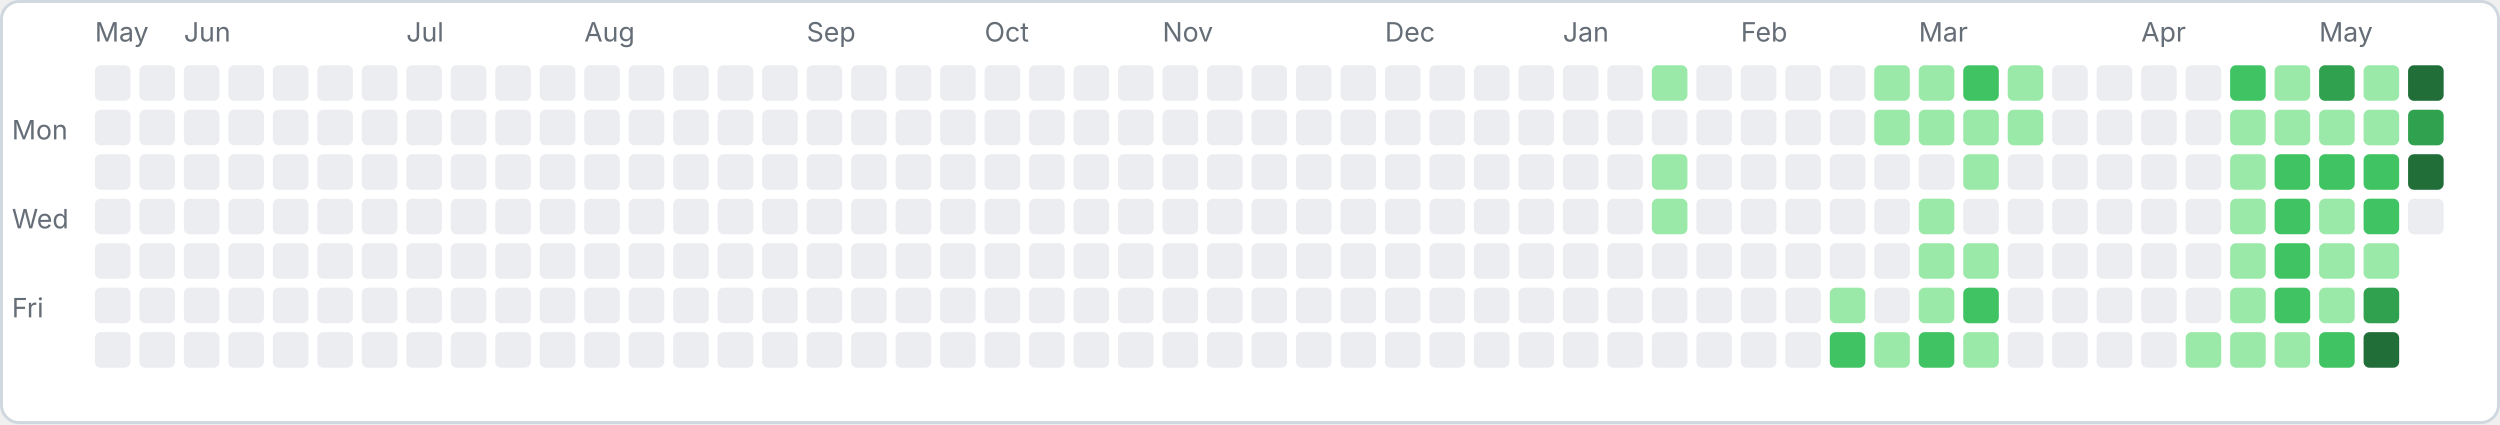
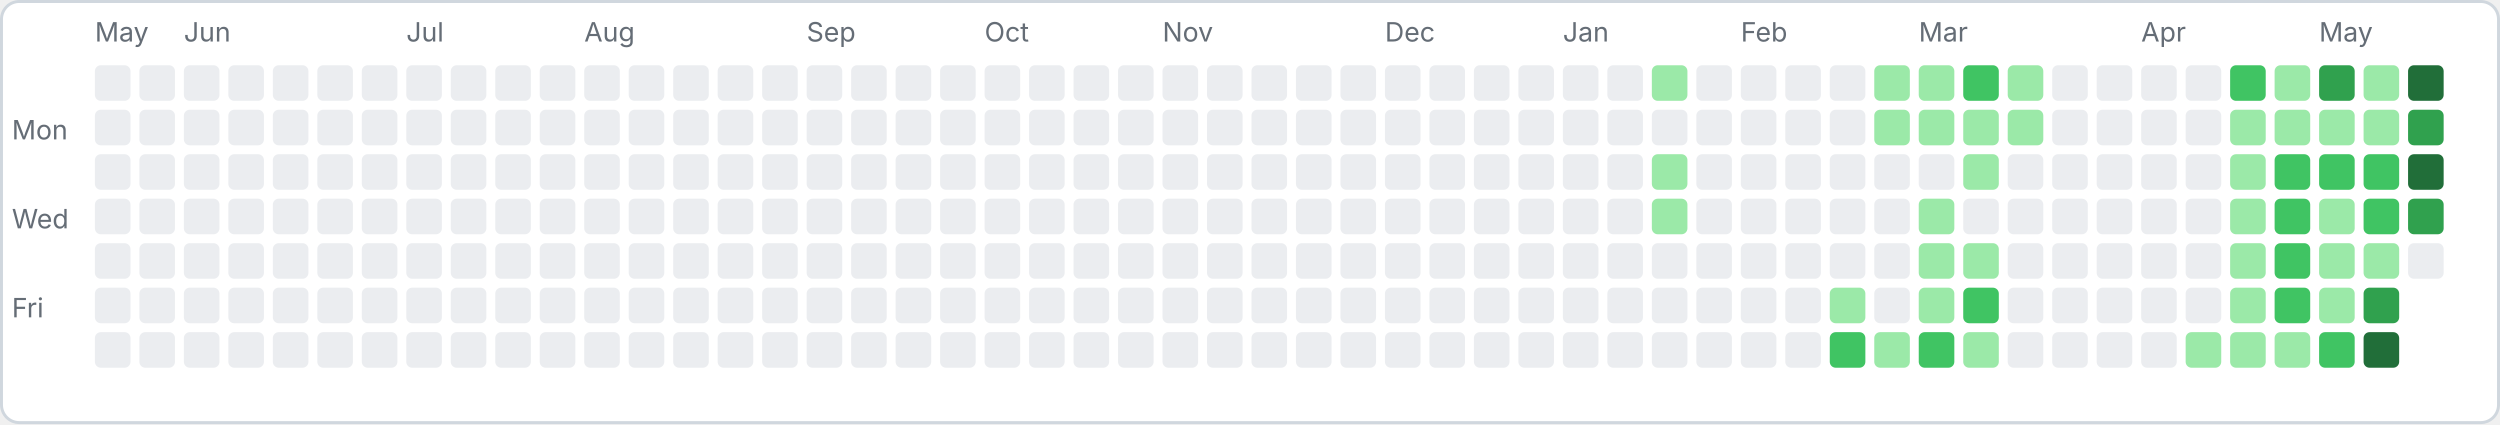
<svg xmlns="http://www.w3.org/2000/svg" width="843" height="143" viewBox="0 0 843 143">
  <rect x="0.5" y="0.5" width="842" height="142" rx="6" fill="#ffffff" stroke="#d0d7de" />
  <text x="4" y="47" font-family="-apple-system,sans-serif" font-size="9" fill="#656d76">Mon</text>
  <text x="4" y="77" font-family="-apple-system,sans-serif" font-size="9" fill="#656d76">Wed</text>
  <text x="4" y="107" font-family="-apple-system,sans-serif" font-size="9" fill="#656d76">Fri</text>
  <rect x="32" y="22" width="12" height="12" rx="2" fill="#ebedf0" />
  <rect x="32" y="37" width="12" height="12" rx="2" fill="#ebedf0" />
  <rect x="32" y="52" width="12" height="12" rx="2" fill="#ebedf0" />
  <rect x="32" y="67" width="12" height="12" rx="2" fill="#ebedf0" />
  <rect x="32" y="82" width="12" height="12" rx="2" fill="#ebedf0" />
  <rect x="32" y="97" width="12" height="12" rx="2" fill="#ebedf0" />
  <rect x="32" y="112" width="12" height="12" rx="2" fill="#ebedf0" />
  <text x="32" y="14" font-family="-apple-system,sans-serif" font-size="9" fill="#656d76">May</text>
  <rect x="47" y="22" width="12" height="12" rx="2" fill="#ebedf0" />
  <rect x="47" y="37" width="12" height="12" rx="2" fill="#ebedf0" />
  <rect x="47" y="52" width="12" height="12" rx="2" fill="#ebedf0" />
  <rect x="47" y="67" width="12" height="12" rx="2" fill="#ebedf0" />
  <rect x="47" y="82" width="12" height="12" rx="2" fill="#ebedf0" />
  <rect x="47" y="97" width="12" height="12" rx="2" fill="#ebedf0" />
  <rect x="47" y="112" width="12" height="12" rx="2" fill="#ebedf0" />
  <rect x="62" y="22" width="12" height="12" rx="2" fill="#ebedf0" />
  <rect x="62" y="37" width="12" height="12" rx="2" fill="#ebedf0" />
  <rect x="62" y="52" width="12" height="12" rx="2" fill="#ebedf0" />
  <rect x="62" y="67" width="12" height="12" rx="2" fill="#ebedf0" />
  <rect x="62" y="82" width="12" height="12" rx="2" fill="#ebedf0" />
  <rect x="62" y="97" width="12" height="12" rx="2" fill="#ebedf0" />
  <rect x="62" y="112" width="12" height="12" rx="2" fill="#ebedf0" />
  <text x="62" y="14" font-family="-apple-system,sans-serif" font-size="9" fill="#656d76">Jun</text>
  <rect x="77" y="22" width="12" height="12" rx="2" fill="#ebedf0" />
  <rect x="77" y="37" width="12" height="12" rx="2" fill="#ebedf0" />
  <rect x="77" y="52" width="12" height="12" rx="2" fill="#ebedf0" />
  <rect x="77" y="67" width="12" height="12" rx="2" fill="#ebedf0" />
  <rect x="77" y="82" width="12" height="12" rx="2" fill="#ebedf0" />
  <rect x="77" y="97" width="12" height="12" rx="2" fill="#ebedf0" />
  <rect x="77" y="112" width="12" height="12" rx="2" fill="#ebedf0" />
  <rect x="92" y="22" width="12" height="12" rx="2" fill="#ebedf0" />
  <rect x="92" y="37" width="12" height="12" rx="2" fill="#ebedf0" />
  <rect x="92" y="52" width="12" height="12" rx="2" fill="#ebedf0" />
  <rect x="92" y="67" width="12" height="12" rx="2" fill="#ebedf0" />
  <rect x="92" y="82" width="12" height="12" rx="2" fill="#ebedf0" />
  <rect x="92" y="97" width="12" height="12" rx="2" fill="#ebedf0" />
  <rect x="92" y="112" width="12" height="12" rx="2" fill="#ebedf0" />
  <rect x="107" y="22" width="12" height="12" rx="2" fill="#ebedf0" />
  <rect x="107" y="37" width="12" height="12" rx="2" fill="#ebedf0" />
  <rect x="107" y="52" width="12" height="12" rx="2" fill="#ebedf0" />
  <rect x="107" y="67" width="12" height="12" rx="2" fill="#ebedf0" />
  <rect x="107" y="82" width="12" height="12" rx="2" fill="#ebedf0" />
  <rect x="107" y="97" width="12" height="12" rx="2" fill="#ebedf0" />
  <rect x="107" y="112" width="12" height="12" rx="2" fill="#ebedf0" />
  <rect x="122" y="22" width="12" height="12" rx="2" fill="#ebedf0" />
  <rect x="122" y="37" width="12" height="12" rx="2" fill="#ebedf0" />
  <rect x="122" y="52" width="12" height="12" rx="2" fill="#ebedf0" />
  <rect x="122" y="67" width="12" height="12" rx="2" fill="#ebedf0" />
  <rect x="122" y="82" width="12" height="12" rx="2" fill="#ebedf0" />
  <rect x="122" y="97" width="12" height="12" rx="2" fill="#ebedf0" />
  <rect x="122" y="112" width="12" height="12" rx="2" fill="#ebedf0" />
  <rect x="137" y="22" width="12" height="12" rx="2" fill="#ebedf0" />
  <rect x="137" y="37" width="12" height="12" rx="2" fill="#ebedf0" />
  <rect x="137" y="52" width="12" height="12" rx="2" fill="#ebedf0" />
  <rect x="137" y="67" width="12" height="12" rx="2" fill="#ebedf0" />
  <rect x="137" y="82" width="12" height="12" rx="2" fill="#ebedf0" />
  <rect x="137" y="97" width="12" height="12" rx="2" fill="#ebedf0" />
  <rect x="137" y="112" width="12" height="12" rx="2" fill="#ebedf0" />
  <text x="137" y="14" font-family="-apple-system,sans-serif" font-size="9" fill="#656d76">Jul</text>
  <rect x="152" y="22" width="12" height="12" rx="2" fill="#ebedf0" />
  <rect x="152" y="37" width="12" height="12" rx="2" fill="#ebedf0" />
  <rect x="152" y="52" width="12" height="12" rx="2" fill="#ebedf0" />
  <rect x="152" y="67" width="12" height="12" rx="2" fill="#ebedf0" />
  <rect x="152" y="82" width="12" height="12" rx="2" fill="#ebedf0" />
  <rect x="152" y="97" width="12" height="12" rx="2" fill="#ebedf0" />
  <rect x="152" y="112" width="12" height="12" rx="2" fill="#ebedf0" />
  <rect x="167" y="22" width="12" height="12" rx="2" fill="#ebedf0" />
  <rect x="167" y="37" width="12" height="12" rx="2" fill="#ebedf0" />
  <rect x="167" y="52" width="12" height="12" rx="2" fill="#ebedf0" />
  <rect x="167" y="67" width="12" height="12" rx="2" fill="#ebedf0" />
  <rect x="167" y="82" width="12" height="12" rx="2" fill="#ebedf0" />
  <rect x="167" y="97" width="12" height="12" rx="2" fill="#ebedf0" />
  <rect x="167" y="112" width="12" height="12" rx="2" fill="#ebedf0" />
  <rect x="182" y="22" width="12" height="12" rx="2" fill="#ebedf0" />
  <rect x="182" y="37" width="12" height="12" rx="2" fill="#ebedf0" />
  <rect x="182" y="52" width="12" height="12" rx="2" fill="#ebedf0" />
  <rect x="182" y="67" width="12" height="12" rx="2" fill="#ebedf0" />
  <rect x="182" y="82" width="12" height="12" rx="2" fill="#ebedf0" />
  <rect x="182" y="97" width="12" height="12" rx="2" fill="#ebedf0" />
  <rect x="182" y="112" width="12" height="12" rx="2" fill="#ebedf0" />
  <rect x="197" y="22" width="12" height="12" rx="2" fill="#ebedf0" />
  <rect x="197" y="37" width="12" height="12" rx="2" fill="#ebedf0" />
  <rect x="197" y="52" width="12" height="12" rx="2" fill="#ebedf0" />
  <rect x="197" y="67" width="12" height="12" rx="2" fill="#ebedf0" />
  <rect x="197" y="82" width="12" height="12" rx="2" fill="#ebedf0" />
  <rect x="197" y="97" width="12" height="12" rx="2" fill="#ebedf0" />
  <rect x="197" y="112" width="12" height="12" rx="2" fill="#ebedf0" />
  <text x="197" y="14" font-family="-apple-system,sans-serif" font-size="9" fill="#656d76">Aug</text>
  <rect x="212" y="22" width="12" height="12" rx="2" fill="#ebedf0" />
  <rect x="212" y="37" width="12" height="12" rx="2" fill="#ebedf0" />
  <rect x="212" y="52" width="12" height="12" rx="2" fill="#ebedf0" />
  <rect x="212" y="67" width="12" height="12" rx="2" fill="#ebedf0" />
  <rect x="212" y="82" width="12" height="12" rx="2" fill="#ebedf0" />
  <rect x="212" y="97" width="12" height="12" rx="2" fill="#ebedf0" />
  <rect x="212" y="112" width="12" height="12" rx="2" fill="#ebedf0" />
  <rect x="227" y="22" width="12" height="12" rx="2" fill="#ebedf0" />
  <rect x="227" y="37" width="12" height="12" rx="2" fill="#ebedf0" />
  <rect x="227" y="52" width="12" height="12" rx="2" fill="#ebedf0" />
  <rect x="227" y="67" width="12" height="12" rx="2" fill="#ebedf0" />
  <rect x="227" y="82" width="12" height="12" rx="2" fill="#ebedf0" />
  <rect x="227" y="97" width="12" height="12" rx="2" fill="#ebedf0" />
  <rect x="227" y="112" width="12" height="12" rx="2" fill="#ebedf0" />
  <rect x="242" y="22" width="12" height="12" rx="2" fill="#ebedf0" />
  <rect x="242" y="37" width="12" height="12" rx="2" fill="#ebedf0" />
  <rect x="242" y="52" width="12" height="12" rx="2" fill="#ebedf0" />
  <rect x="242" y="67" width="12" height="12" rx="2" fill="#ebedf0" />
  <rect x="242" y="82" width="12" height="12" rx="2" fill="#ebedf0" />
  <rect x="242" y="97" width="12" height="12" rx="2" fill="#ebedf0" />
  <rect x="242" y="112" width="12" height="12" rx="2" fill="#ebedf0" />
  <rect x="257" y="22" width="12" height="12" rx="2" fill="#ebedf0" />
  <rect x="257" y="37" width="12" height="12" rx="2" fill="#ebedf0" />
  <rect x="257" y="52" width="12" height="12" rx="2" fill="#ebedf0" />
  <rect x="257" y="67" width="12" height="12" rx="2" fill="#ebedf0" />
  <rect x="257" y="82" width="12" height="12" rx="2" fill="#ebedf0" />
  <rect x="257" y="97" width="12" height="12" rx="2" fill="#ebedf0" />
  <rect x="257" y="112" width="12" height="12" rx="2" fill="#ebedf0" />
  <rect x="272" y="22" width="12" height="12" rx="2" fill="#ebedf0" />
  <rect x="272" y="37" width="12" height="12" rx="2" fill="#ebedf0" />
  <rect x="272" y="52" width="12" height="12" rx="2" fill="#ebedf0" />
  <rect x="272" y="67" width="12" height="12" rx="2" fill="#ebedf0" />
  <rect x="272" y="82" width="12" height="12" rx="2" fill="#ebedf0" />
  <rect x="272" y="97" width="12" height="12" rx="2" fill="#ebedf0" />
  <rect x="272" y="112" width="12" height="12" rx="2" fill="#ebedf0" />
  <text x="272" y="14" font-family="-apple-system,sans-serif" font-size="9" fill="#656d76">Sep</text>
  <rect x="287" y="22" width="12" height="12" rx="2" fill="#ebedf0" />
  <rect x="287" y="37" width="12" height="12" rx="2" fill="#ebedf0" />
  <rect x="287" y="52" width="12" height="12" rx="2" fill="#ebedf0" />
  <rect x="287" y="67" width="12" height="12" rx="2" fill="#ebedf0" />
  <rect x="287" y="82" width="12" height="12" rx="2" fill="#ebedf0" />
  <rect x="287" y="97" width="12" height="12" rx="2" fill="#ebedf0" />
  <rect x="287" y="112" width="12" height="12" rx="2" fill="#ebedf0" />
  <rect x="302" y="22" width="12" height="12" rx="2" fill="#ebedf0" />
  <rect x="302" y="37" width="12" height="12" rx="2" fill="#ebedf0" />
  <rect x="302" y="52" width="12" height="12" rx="2" fill="#ebedf0" />
  <rect x="302" y="67" width="12" height="12" rx="2" fill="#ebedf0" />
  <rect x="302" y="82" width="12" height="12" rx="2" fill="#ebedf0" />
  <rect x="302" y="97" width="12" height="12" rx="2" fill="#ebedf0" />
  <rect x="302" y="112" width="12" height="12" rx="2" fill="#ebedf0" />
  <rect x="317" y="22" width="12" height="12" rx="2" fill="#ebedf0" />
  <rect x="317" y="37" width="12" height="12" rx="2" fill="#ebedf0" />
  <rect x="317" y="52" width="12" height="12" rx="2" fill="#ebedf0" />
  <rect x="317" y="67" width="12" height="12" rx="2" fill="#ebedf0" />
  <rect x="317" y="82" width="12" height="12" rx="2" fill="#ebedf0" />
  <rect x="317" y="97" width="12" height="12" rx="2" fill="#ebedf0" />
  <rect x="317" y="112" width="12" height="12" rx="2" fill="#ebedf0" />
  <rect x="332" y="22" width="12" height="12" rx="2" fill="#ebedf0" />
  <rect x="332" y="37" width="12" height="12" rx="2" fill="#ebedf0" />
  <rect x="332" y="52" width="12" height="12" rx="2" fill="#ebedf0" />
  <rect x="332" y="67" width="12" height="12" rx="2" fill="#ebedf0" />
  <rect x="332" y="82" width="12" height="12" rx="2" fill="#ebedf0" />
  <rect x="332" y="97" width="12" height="12" rx="2" fill="#ebedf0" />
  <rect x="332" y="112" width="12" height="12" rx="2" fill="#ebedf0" />
  <text x="332" y="14" font-family="-apple-system,sans-serif" font-size="9" fill="#656d76">Oct</text>
  <rect x="347" y="22" width="12" height="12" rx="2" fill="#ebedf0" />
  <rect x="347" y="37" width="12" height="12" rx="2" fill="#ebedf0" />
  <rect x="347" y="52" width="12" height="12" rx="2" fill="#ebedf0" />
  <rect x="347" y="67" width="12" height="12" rx="2" fill="#ebedf0" />
  <rect x="347" y="82" width="12" height="12" rx="2" fill="#ebedf0" />
  <rect x="347" y="97" width="12" height="12" rx="2" fill="#ebedf0" />
  <rect x="347" y="112" width="12" height="12" rx="2" fill="#ebedf0" />
  <rect x="362" y="22" width="12" height="12" rx="2" fill="#ebedf0" />
  <rect x="362" y="37" width="12" height="12" rx="2" fill="#ebedf0" />
  <rect x="362" y="52" width="12" height="12" rx="2" fill="#ebedf0" />
  <rect x="362" y="67" width="12" height="12" rx="2" fill="#ebedf0" />
  <rect x="362" y="82" width="12" height="12" rx="2" fill="#ebedf0" />
  <rect x="362" y="97" width="12" height="12" rx="2" fill="#ebedf0" />
  <rect x="362" y="112" width="12" height="12" rx="2" fill="#ebedf0" />
  <rect x="377" y="22" width="12" height="12" rx="2" fill="#ebedf0" />
  <rect x="377" y="37" width="12" height="12" rx="2" fill="#ebedf0" />
  <rect x="377" y="52" width="12" height="12" rx="2" fill="#ebedf0" />
  <rect x="377" y="67" width="12" height="12" rx="2" fill="#ebedf0" />
  <rect x="377" y="82" width="12" height="12" rx="2" fill="#ebedf0" />
  <rect x="377" y="97" width="12" height="12" rx="2" fill="#ebedf0" />
  <rect x="377" y="112" width="12" height="12" rx="2" fill="#ebedf0" />
  <rect x="392" y="22" width="12" height="12" rx="2" fill="#ebedf0" />
  <rect x="392" y="37" width="12" height="12" rx="2" fill="#ebedf0" />
  <rect x="392" y="52" width="12" height="12" rx="2" fill="#ebedf0" />
  <rect x="392" y="67" width="12" height="12" rx="2" fill="#ebedf0" />
  <rect x="392" y="82" width="12" height="12" rx="2" fill="#ebedf0" />
  <rect x="392" y="97" width="12" height="12" rx="2" fill="#ebedf0" />
  <rect x="392" y="112" width="12" height="12" rx="2" fill="#ebedf0" />
  <text x="392" y="14" font-family="-apple-system,sans-serif" font-size="9" fill="#656d76">Nov</text>
  <rect x="407" y="22" width="12" height="12" rx="2" fill="#ebedf0" />
  <rect x="407" y="37" width="12" height="12" rx="2" fill="#ebedf0" />
  <rect x="407" y="52" width="12" height="12" rx="2" fill="#ebedf0" />
  <rect x="407" y="67" width="12" height="12" rx="2" fill="#ebedf0" />
  <rect x="407" y="82" width="12" height="12" rx="2" fill="#ebedf0" />
  <rect x="407" y="97" width="12" height="12" rx="2" fill="#ebedf0" />
  <rect x="407" y="112" width="12" height="12" rx="2" fill="#ebedf0" />
  <rect x="422" y="22" width="12" height="12" rx="2" fill="#ebedf0" />
  <rect x="422" y="37" width="12" height="12" rx="2" fill="#ebedf0" />
  <rect x="422" y="52" width="12" height="12" rx="2" fill="#ebedf0" />
  <rect x="422" y="67" width="12" height="12" rx="2" fill="#ebedf0" />
  <rect x="422" y="82" width="12" height="12" rx="2" fill="#ebedf0" />
  <rect x="422" y="97" width="12" height="12" rx="2" fill="#ebedf0" />
  <rect x="422" y="112" width="12" height="12" rx="2" fill="#ebedf0" />
  <rect x="437" y="22" width="12" height="12" rx="2" fill="#ebedf0" />
  <rect x="437" y="37" width="12" height="12" rx="2" fill="#ebedf0" />
  <rect x="437" y="52" width="12" height="12" rx="2" fill="#ebedf0" />
  <rect x="437" y="67" width="12" height="12" rx="2" fill="#ebedf0" />
  <rect x="437" y="82" width="12" height="12" rx="2" fill="#ebedf0" />
  <rect x="437" y="97" width="12" height="12" rx="2" fill="#ebedf0" />
  <rect x="437" y="112" width="12" height="12" rx="2" fill="#ebedf0" />
  <rect x="452" y="22" width="12" height="12" rx="2" fill="#ebedf0" />
  <rect x="452" y="37" width="12" height="12" rx="2" fill="#ebedf0" />
  <rect x="452" y="52" width="12" height="12" rx="2" fill="#ebedf0" />
  <rect x="452" y="67" width="12" height="12" rx="2" fill="#ebedf0" />
  <rect x="452" y="82" width="12" height="12" rx="2" fill="#ebedf0" />
  <rect x="452" y="97" width="12" height="12" rx="2" fill="#ebedf0" />
  <rect x="452" y="112" width="12" height="12" rx="2" fill="#ebedf0" />
  <rect x="467" y="22" width="12" height="12" rx="2" fill="#ebedf0" />
  <rect x="467" y="37" width="12" height="12" rx="2" fill="#ebedf0" />
  <rect x="467" y="52" width="12" height="12" rx="2" fill="#ebedf0" />
  <rect x="467" y="67" width="12" height="12" rx="2" fill="#ebedf0" />
  <rect x="467" y="82" width="12" height="12" rx="2" fill="#ebedf0" />
  <rect x="467" y="97" width="12" height="12" rx="2" fill="#ebedf0" />
  <rect x="467" y="112" width="12" height="12" rx="2" fill="#ebedf0" />
  <text x="467" y="14" font-family="-apple-system,sans-serif" font-size="9" fill="#656d76">Dec</text>
  <rect x="482" y="22" width="12" height="12" rx="2" fill="#ebedf0" />
  <rect x="482" y="37" width="12" height="12" rx="2" fill="#ebedf0" />
  <rect x="482" y="52" width="12" height="12" rx="2" fill="#ebedf0" />
  <rect x="482" y="67" width="12" height="12" rx="2" fill="#ebedf0" />
  <rect x="482" y="82" width="12" height="12" rx="2" fill="#ebedf0" />
  <rect x="482" y="97" width="12" height="12" rx="2" fill="#ebedf0" />
  <rect x="482" y="112" width="12" height="12" rx="2" fill="#ebedf0" />
  <rect x="497" y="22" width="12" height="12" rx="2" fill="#ebedf0" />
  <rect x="497" y="37" width="12" height="12" rx="2" fill="#ebedf0" />
  <rect x="497" y="52" width="12" height="12" rx="2" fill="#ebedf0" />
  <rect x="497" y="67" width="12" height="12" rx="2" fill="#ebedf0" />
  <rect x="497" y="82" width="12" height="12" rx="2" fill="#ebedf0" />
  <rect x="497" y="97" width="12" height="12" rx="2" fill="#ebedf0" />
  <rect x="497" y="112" width="12" height="12" rx="2" fill="#ebedf0" />
  <rect x="512" y="22" width="12" height="12" rx="2" fill="#ebedf0" />
  <rect x="512" y="37" width="12" height="12" rx="2" fill="#ebedf0" />
  <rect x="512" y="52" width="12" height="12" rx="2" fill="#ebedf0" />
  <rect x="512" y="67" width="12" height="12" rx="2" fill="#ebedf0" />
  <rect x="512" y="82" width="12" height="12" rx="2" fill="#ebedf0" />
  <rect x="512" y="97" width="12" height="12" rx="2" fill="#ebedf0" />
  <rect x="512" y="112" width="12" height="12" rx="2" fill="#ebedf0" />
  <rect x="527" y="22" width="12" height="12" rx="2" fill="#ebedf0" />
  <rect x="527" y="37" width="12" height="12" rx="2" fill="#ebedf0" />
  <rect x="527" y="52" width="12" height="12" rx="2" fill="#ebedf0" />
  <rect x="527" y="67" width="12" height="12" rx="2" fill="#ebedf0" />
  <rect x="527" y="82" width="12" height="12" rx="2" fill="#ebedf0" />
  <rect x="527" y="97" width="12" height="12" rx="2" fill="#ebedf0" />
  <rect x="527" y="112" width="12" height="12" rx="2" fill="#ebedf0" />
  <text x="527" y="14" font-family="-apple-system,sans-serif" font-size="9" fill="#656d76">Jan</text>
  <rect x="542" y="22" width="12" height="12" rx="2" fill="#ebedf0" />
  <rect x="542" y="37" width="12" height="12" rx="2" fill="#ebedf0" />
  <rect x="542" y="52" width="12" height="12" rx="2" fill="#ebedf0" />
  <rect x="542" y="67" width="12" height="12" rx="2" fill="#ebedf0" />
  <rect x="542" y="82" width="12" height="12" rx="2" fill="#ebedf0" />
  <rect x="542" y="97" width="12" height="12" rx="2" fill="#ebedf0" />
  <rect x="542" y="112" width="12" height="12" rx="2" fill="#ebedf0" />
  <rect x="557" y="22" width="12" height="12" rx="2" fill="#9be9a8" />
  <rect x="557" y="37" width="12" height="12" rx="2" fill="#ebedf0" />
  <rect x="557" y="52" width="12" height="12" rx="2" fill="#9be9a8" />
  <rect x="557" y="67" width="12" height="12" rx="2" fill="#9be9a8" />
  <rect x="557" y="82" width="12" height="12" rx="2" fill="#ebedf0" />
  <rect x="557" y="97" width="12" height="12" rx="2" fill="#ebedf0" />
  <rect x="557" y="112" width="12" height="12" rx="2" fill="#ebedf0" />
  <rect x="572" y="22" width="12" height="12" rx="2" fill="#ebedf0" />
  <rect x="572" y="37" width="12" height="12" rx="2" fill="#ebedf0" />
  <rect x="572" y="52" width="12" height="12" rx="2" fill="#ebedf0" />
  <rect x="572" y="67" width="12" height="12" rx="2" fill="#ebedf0" />
  <rect x="572" y="82" width="12" height="12" rx="2" fill="#ebedf0" />
  <rect x="572" y="97" width="12" height="12" rx="2" fill="#ebedf0" />
  <rect x="572" y="112" width="12" height="12" rx="2" fill="#ebedf0" />
  <rect x="587" y="22" width="12" height="12" rx="2" fill="#ebedf0" />
  <rect x="587" y="37" width="12" height="12" rx="2" fill="#ebedf0" />
  <rect x="587" y="52" width="12" height="12" rx="2" fill="#ebedf0" />
  <rect x="587" y="67" width="12" height="12" rx="2" fill="#ebedf0" />
  <rect x="587" y="82" width="12" height="12" rx="2" fill="#ebedf0" />
  <rect x="587" y="97" width="12" height="12" rx="2" fill="#ebedf0" />
  <rect x="587" y="112" width="12" height="12" rx="2" fill="#ebedf0" />
  <text x="587" y="14" font-family="-apple-system,sans-serif" font-size="9" fill="#656d76">Feb</text>
  <rect x="602" y="22" width="12" height="12" rx="2" fill="#ebedf0" />
  <rect x="602" y="37" width="12" height="12" rx="2" fill="#ebedf0" />
  <rect x="602" y="52" width="12" height="12" rx="2" fill="#ebedf0" />
  <rect x="602" y="67" width="12" height="12" rx="2" fill="#ebedf0" />
  <rect x="602" y="82" width="12" height="12" rx="2" fill="#ebedf0" />
  <rect x="602" y="97" width="12" height="12" rx="2" fill="#ebedf0" />
  <rect x="602" y="112" width="12" height="12" rx="2" fill="#ebedf0" />
  <rect x="617" y="22" width="12" height="12" rx="2" fill="#ebedf0" />
  <rect x="617" y="37" width="12" height="12" rx="2" fill="#ebedf0" />
  <rect x="617" y="52" width="12" height="12" rx="2" fill="#ebedf0" />
  <rect x="617" y="67" width="12" height="12" rx="2" fill="#ebedf0" />
  <rect x="617" y="82" width="12" height="12" rx="2" fill="#ebedf0" />
  <rect x="617" y="97" width="12" height="12" rx="2" fill="#9be9a8" />
  <rect x="617" y="112" width="12" height="12" rx="2" fill="#40c463" />
  <rect x="632" y="22" width="12" height="12" rx="2" fill="#9be9a8" />
  <rect x="632" y="37" width="12" height="12" rx="2" fill="#9be9a8" />
  <rect x="632" y="52" width="12" height="12" rx="2" fill="#ebedf0" />
  <rect x="632" y="67" width="12" height="12" rx="2" fill="#ebedf0" />
  <rect x="632" y="82" width="12" height="12" rx="2" fill="#ebedf0" />
  <rect x="632" y="97" width="12" height="12" rx="2" fill="#ebedf0" />
  <rect x="632" y="112" width="12" height="12" rx="2" fill="#9be9a8" />
  <rect x="647" y="22" width="12" height="12" rx="2" fill="#9be9a8" />
  <rect x="647" y="37" width="12" height="12" rx="2" fill="#9be9a8" />
  <rect x="647" y="52" width="12" height="12" rx="2" fill="#ebedf0" />
  <rect x="647" y="67" width="12" height="12" rx="2" fill="#9be9a8" />
  <rect x="647" y="82" width="12" height="12" rx="2" fill="#9be9a8" />
  <rect x="647" y="97" width="12" height="12" rx="2" fill="#9be9a8" />
  <rect x="647" y="112" width="12" height="12" rx="2" fill="#40c463" />
  <text x="647" y="14" font-family="-apple-system,sans-serif" font-size="9" fill="#656d76">Mar</text>
  <rect x="662" y="22" width="12" height="12" rx="2" fill="#40c463" />
  <rect x="662" y="37" width="12" height="12" rx="2" fill="#9be9a8" />
  <rect x="662" y="52" width="12" height="12" rx="2" fill="#9be9a8" />
  <rect x="662" y="67" width="12" height="12" rx="2" fill="#ebedf0" />
  <rect x="662" y="82" width="12" height="12" rx="2" fill="#9be9a8" />
  <rect x="662" y="97" width="12" height="12" rx="2" fill="#40c463" />
  <rect x="662" y="112" width="12" height="12" rx="2" fill="#9be9a8" />
  <rect x="677" y="22" width="12" height="12" rx="2" fill="#9be9a8" />
  <rect x="677" y="37" width="12" height="12" rx="2" fill="#9be9a8" />
  <rect x="677" y="52" width="12" height="12" rx="2" fill="#ebedf0" />
  <rect x="677" y="67" width="12" height="12" rx="2" fill="#ebedf0" />
  <rect x="677" y="82" width="12" height="12" rx="2" fill="#ebedf0" />
  <rect x="677" y="97" width="12" height="12" rx="2" fill="#ebedf0" />
  <rect x="677" y="112" width="12" height="12" rx="2" fill="#ebedf0" />
  <rect x="692" y="22" width="12" height="12" rx="2" fill="#ebedf0" />
  <rect x="692" y="37" width="12" height="12" rx="2" fill="#ebedf0" />
  <rect x="692" y="52" width="12" height="12" rx="2" fill="#ebedf0" />
  <rect x="692" y="67" width="12" height="12" rx="2" fill="#ebedf0" />
  <rect x="692" y="82" width="12" height="12" rx="2" fill="#ebedf0" />
  <rect x="692" y="97" width="12" height="12" rx="2" fill="#ebedf0" />
  <rect x="692" y="112" width="12" height="12" rx="2" fill="#ebedf0" />
  <rect x="707" y="22" width="12" height="12" rx="2" fill="#ebedf0" />
  <rect x="707" y="37" width="12" height="12" rx="2" fill="#ebedf0" />
  <rect x="707" y="52" width="12" height="12" rx="2" fill="#ebedf0" />
  <rect x="707" y="67" width="12" height="12" rx="2" fill="#ebedf0" />
  <rect x="707" y="82" width="12" height="12" rx="2" fill="#ebedf0" />
  <rect x="707" y="97" width="12" height="12" rx="2" fill="#ebedf0" />
  <rect x="707" y="112" width="12" height="12" rx="2" fill="#ebedf0" />
  <rect x="722" y="22" width="12" height="12" rx="2" fill="#ebedf0" />
  <rect x="722" y="37" width="12" height="12" rx="2" fill="#ebedf0" />
  <rect x="722" y="52" width="12" height="12" rx="2" fill="#ebedf0" />
  <rect x="722" y="67" width="12" height="12" rx="2" fill="#ebedf0" />
  <rect x="722" y="82" width="12" height="12" rx="2" fill="#ebedf0" />
  <rect x="722" y="97" width="12" height="12" rx="2" fill="#ebedf0" />
  <rect x="722" y="112" width="12" height="12" rx="2" fill="#ebedf0" />
  <text x="722" y="14" font-family="-apple-system,sans-serif" font-size="9" fill="#656d76">Apr</text>
  <rect x="737" y="22" width="12" height="12" rx="2" fill="#ebedf0" />
  <rect x="737" y="37" width="12" height="12" rx="2" fill="#ebedf0" />
  <rect x="737" y="52" width="12" height="12" rx="2" fill="#ebedf0" />
  <rect x="737" y="67" width="12" height="12" rx="2" fill="#ebedf0" />
  <rect x="737" y="82" width="12" height="12" rx="2" fill="#ebedf0" />
  <rect x="737" y="97" width="12" height="12" rx="2" fill="#ebedf0" />
  <rect x="737" y="112" width="12" height="12" rx="2" fill="#9be9a8" />
  <rect x="752" y="22" width="12" height="12" rx="2" fill="#40c463" />
  <rect x="752" y="37" width="12" height="12" rx="2" fill="#9be9a8" />
  <rect x="752" y="52" width="12" height="12" rx="2" fill="#9be9a8" />
  <rect x="752" y="67" width="12" height="12" rx="2" fill="#9be9a8" />
  <rect x="752" y="82" width="12" height="12" rx="2" fill="#9be9a8" />
  <rect x="752" y="97" width="12" height="12" rx="2" fill="#9be9a8" />
  <rect x="752" y="112" width="12" height="12" rx="2" fill="#9be9a8" />
  <rect x="767" y="22" width="12" height="12" rx="2" fill="#9be9a8" />
  <rect x="767" y="37" width="12" height="12" rx="2" fill="#9be9a8" />
  <rect x="767" y="52" width="12" height="12" rx="2" fill="#40c463" />
  <rect x="767" y="67" width="12" height="12" rx="2" fill="#40c463" />
  <rect x="767" y="82" width="12" height="12" rx="2" fill="#40c463" />
  <rect x="767" y="97" width="12" height="12" rx="2" fill="#40c463" />
  <rect x="767" y="112" width="12" height="12" rx="2" fill="#9be9a8" />
  <rect x="782" y="22" width="12" height="12" rx="2" fill="#30a14e" />
  <rect x="782" y="37" width="12" height="12" rx="2" fill="#9be9a8" />
  <rect x="782" y="52" width="12" height="12" rx="2" fill="#40c463" />
  <rect x="782" y="67" width="12" height="12" rx="2" fill="#9be9a8" />
  <rect x="782" y="82" width="12" height="12" rx="2" fill="#9be9a8" />
  <rect x="782" y="97" width="12" height="12" rx="2" fill="#9be9a8" />
  <rect x="782" y="112" width="12" height="12" rx="2" fill="#40c463" />
  <text x="782" y="14" font-family="-apple-system,sans-serif" font-size="9" fill="#656d76">May</text>
  <rect x="797" y="22" width="12" height="12" rx="2" fill="#9be9a8" />
  <rect x="797" y="37" width="12" height="12" rx="2" fill="#9be9a8" />
  <rect x="797" y="52" width="12" height="12" rx="2" fill="#40c463" />
  <rect x="797" y="67" width="12" height="12" rx="2" fill="#40c463" />
  <rect x="797" y="82" width="12" height="12" rx="2" fill="#9be9a8" />
  <rect x="797" y="97" width="12" height="12" rx="2" fill="#30a14e" />
  <rect x="797" y="112" width="12" height="12" rx="2" fill="#216e39" />
  <rect x="812" y="22" width="12" height="12" rx="2" fill="#216e39" />
  <rect x="812" y="37" width="12" height="12" rx="2" fill="#30a14e" />
  <rect x="812" y="52" width="12" height="12" rx="2" fill="#216e39" />
-   <rect x="812" y="67" width="12" height="12" rx="2" fill="#ebedf0" />
+   <rect x="812" y="67" width="12" height="12" rx="2" fill="#30a14e" />
+   <rect x="812" y="82" width="12" height="12" rx="2" fill="#ebedf0" />
</svg>
